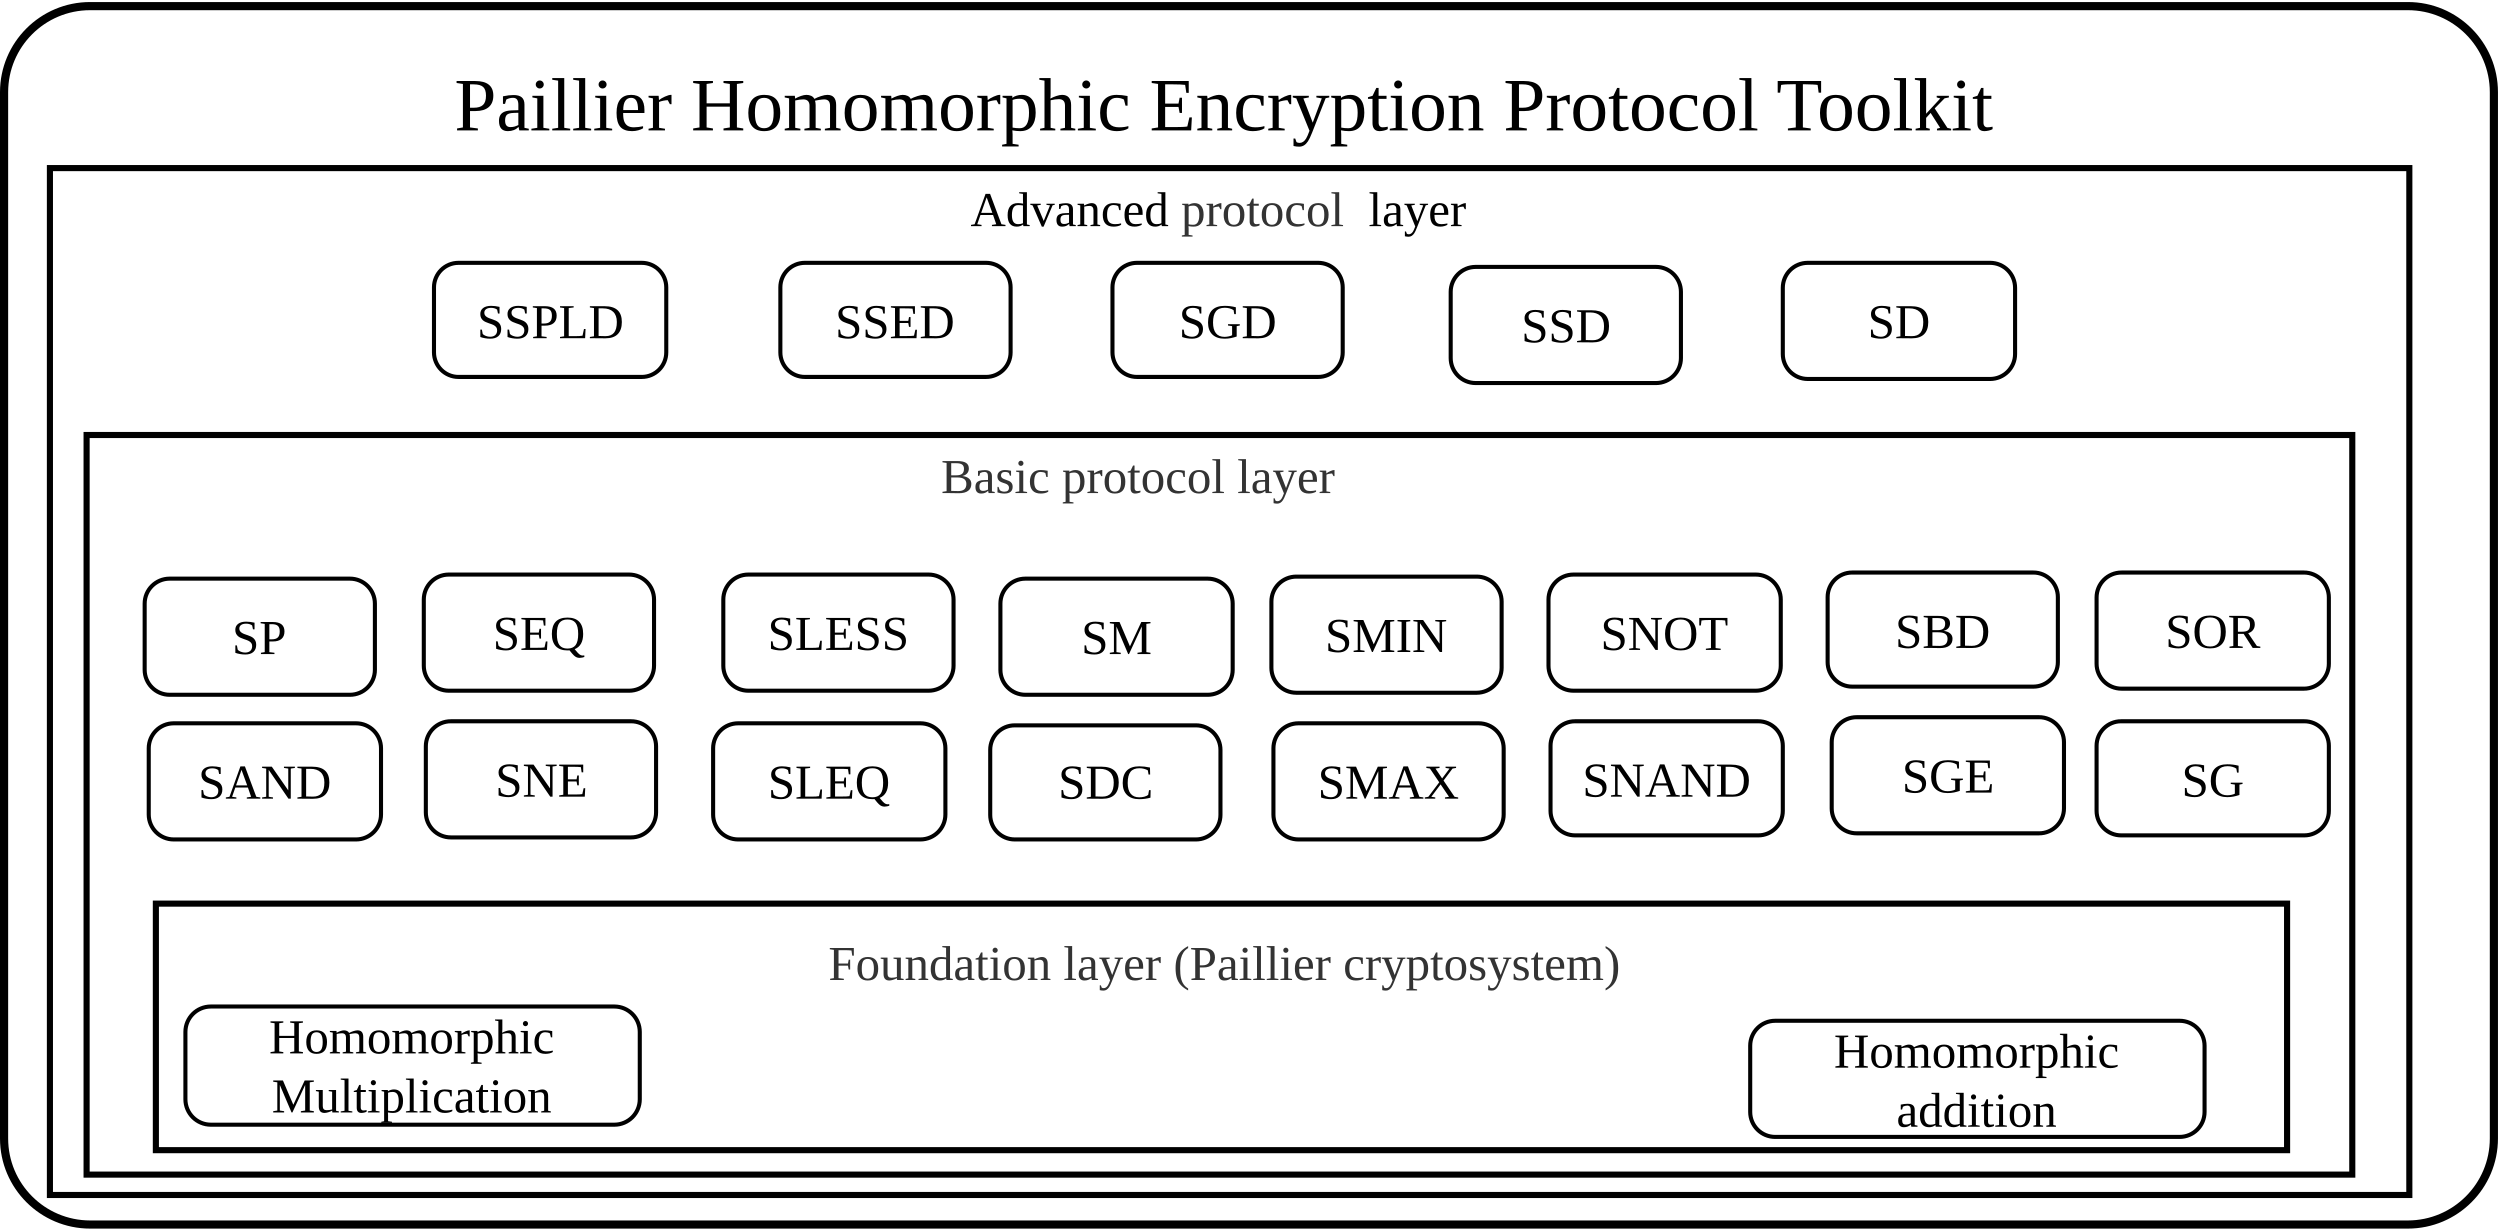
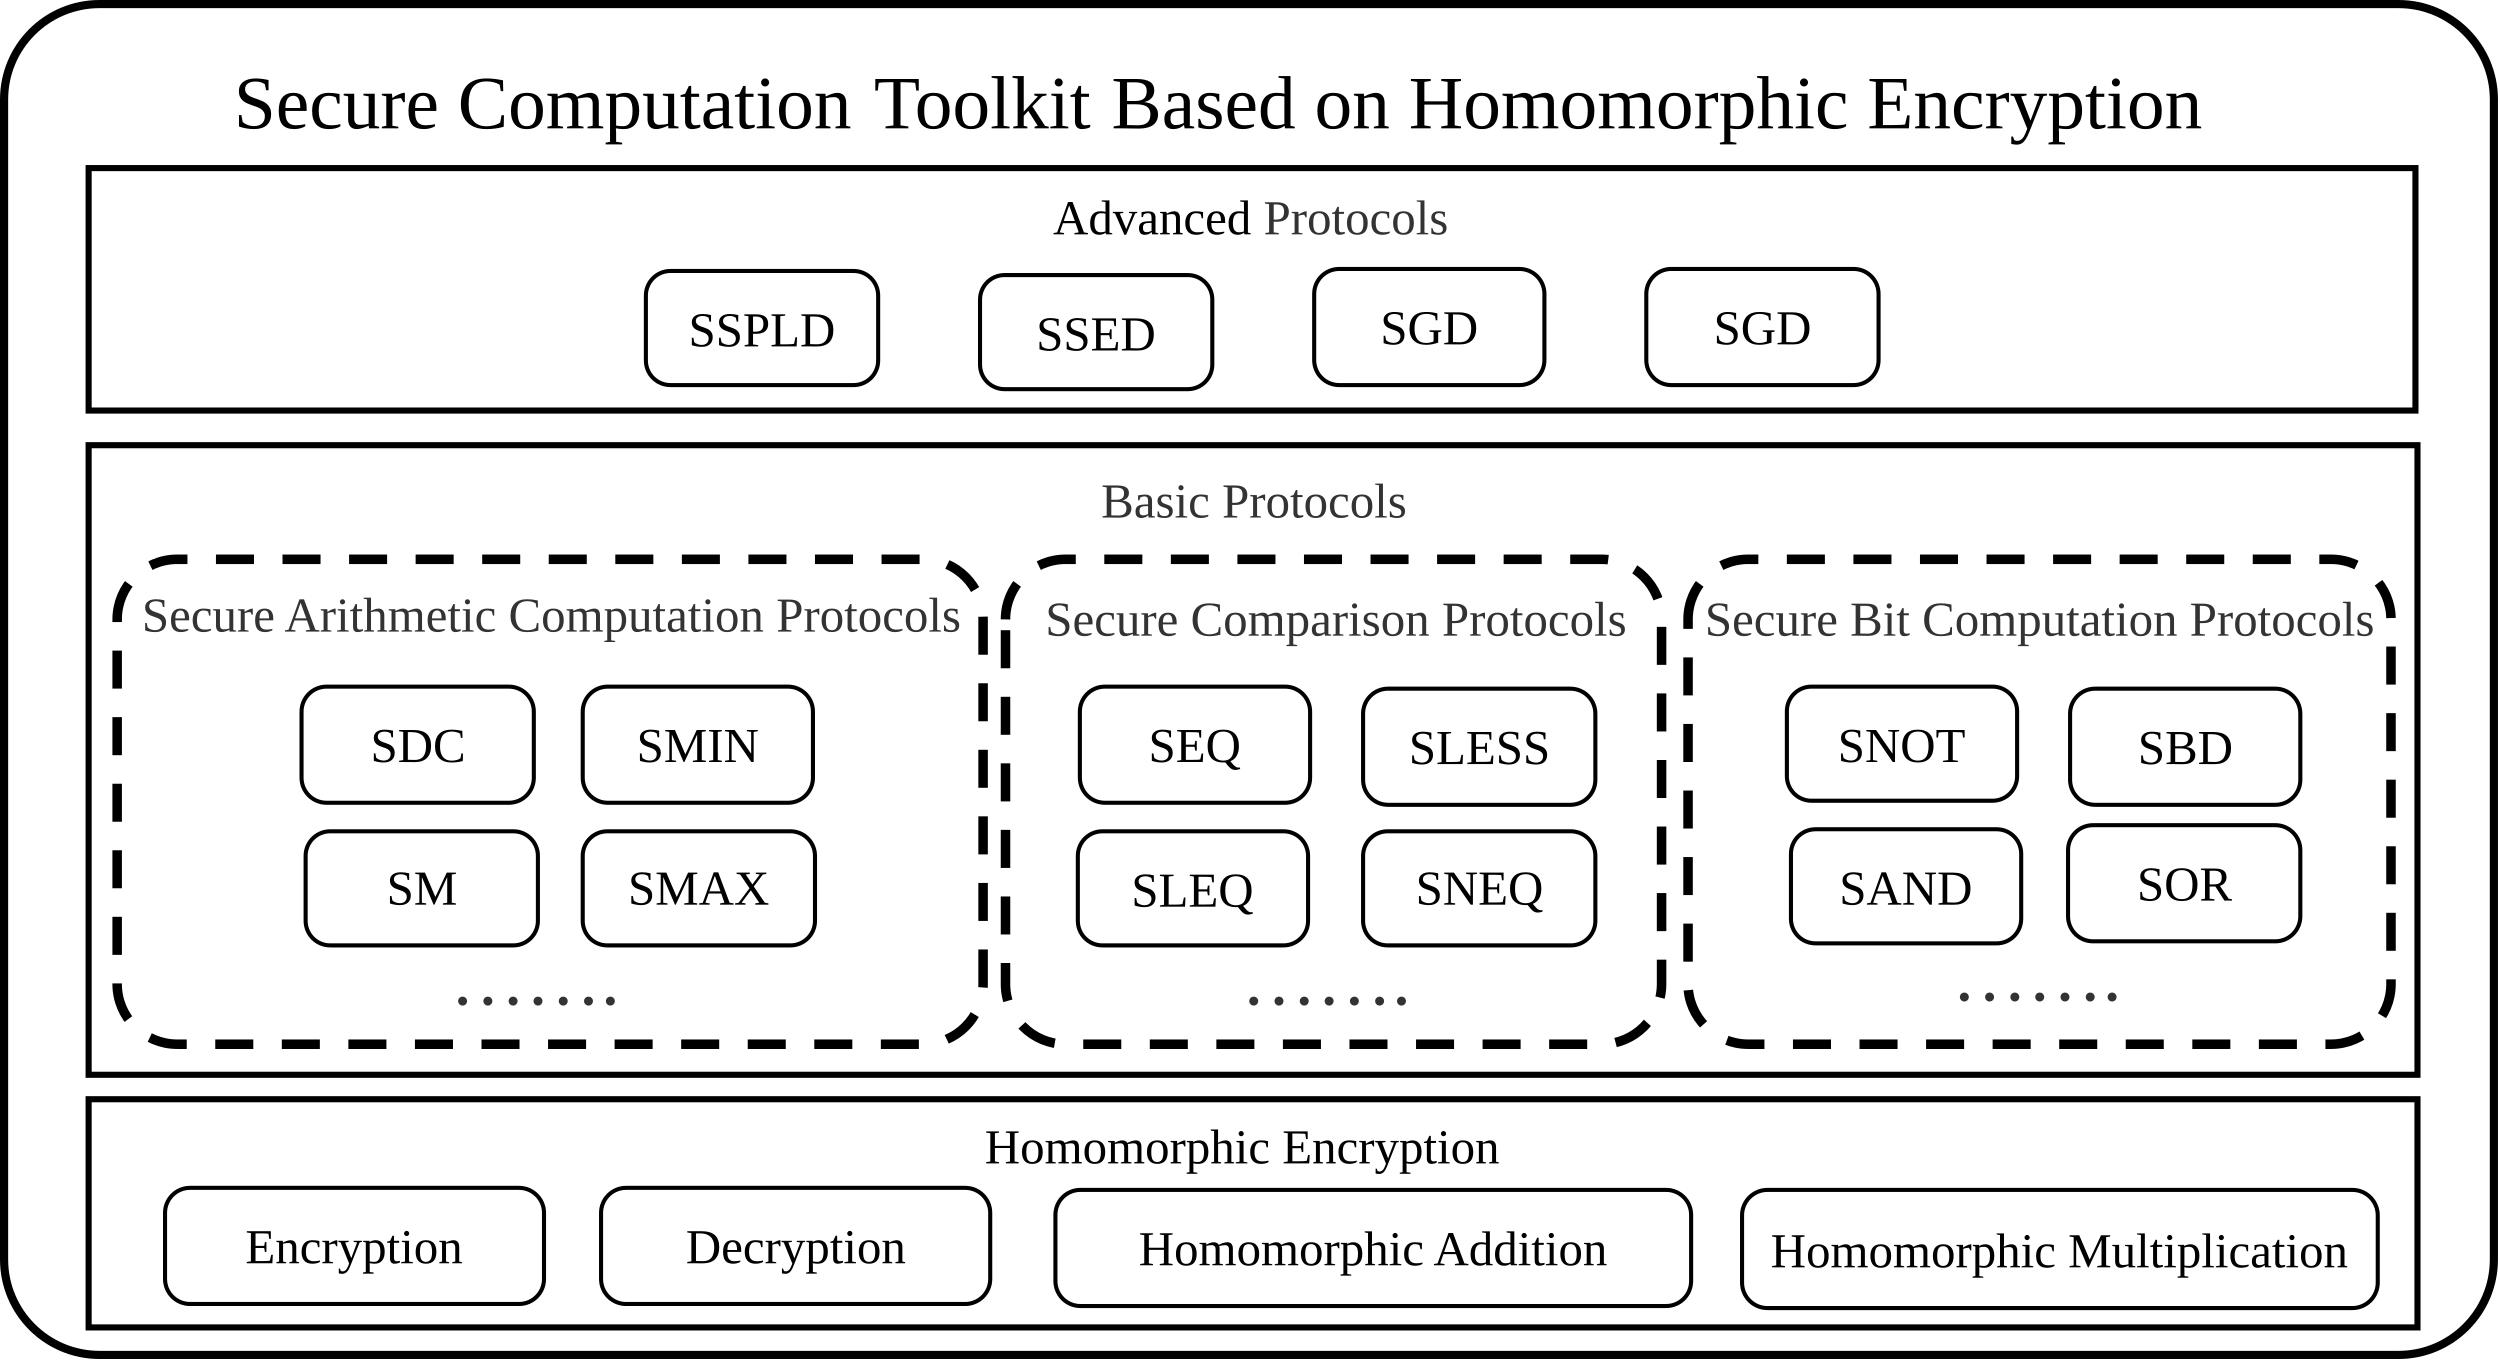
- <svg xmlns="http://www.w3.org/2000/svg" width="1227" height="604" overflow="hidden">
+ <svg xmlns="http://www.w3.org/2000/svg" width="1227" height="668" overflow="hidden">
  <defs>
    <clipPath id="clip0">
-       <rect x="42" y="87" width="1227" height="604" />
+       <rect x="31" y="23" width="1227" height="668" />
    </clipPath>
  </defs>
-   <g clip-path="url(#clip0)" transform="translate(-42 -87)">
-     <path d="M44 132.254C44 108.918 62.918 90 86.254 90L1223.75 90C1247.08 90 1266 108.918 1266 132.254L1266 645.746C1266 669.082 1247.08 688 1223.75 688L86.254 688C62.918 688 44 669.082 44 645.746Z" stroke="#000000" stroke-width="4" stroke-miterlimit="8" fill="none" fill-rule="evenodd" />
-     <text font-family="Times New Roman,Times New Roman_MSFontService,sans-serif" font-weight="400" font-size="37" transform="translate(265.027 151)">Paillier Homomorphic Encryption Protocol Toolkit</text>
-     <text fill="#333333" font-family="Times New Roman,Times New Roman_MSFontService,sans-serif" font-weight="400" font-size="24" transform="translate(448.579 568)">Foundation layer</text>
-     <text fill="#333333" font-family="Times New Roman,Times New Roman_MSFontService,sans-serif" font-weight="400" font-size="24" transform="translate(617.912 568)">(</text>
-     <text fill="#333333" font-family="Times New Roman,Times New Roman_MSFontService,sans-serif" font-weight="400" font-size="24" transform="translate(625.912 568)">Paillier cryptosystem</text>
-     <text fill="#333333" font-family="Times New Roman,Times New Roman_MSFontService,sans-serif" font-weight="400" font-size="24" transform="translate(829.245 568)">)</text>
-     <rect x="118.5" y="530.5" width="1046" height="121" stroke="#000000" stroke-width="3" stroke-miterlimit="8" fill="none" />
-     <rect x="84.5" y="300.5" width="1112" height="363" stroke="#000000" stroke-width="3" stroke-miterlimit="8" fill="none" />
-     <path d="M901 600.259C901 593.489 906.489 588 913.259 588L1111.74 588C1118.51 588 1124 593.489 1124 600.259L1124 632.741C1124 639.511 1118.51 645 1111.74 645L913.259 645C906.489 645 901 639.511 901 632.741Z" stroke="#000000" stroke-width="2" stroke-miterlimit="8" fill="none" fill-rule="evenodd" />
-     <text font-family="Times New Roman,Times New Roman_MSFontService,sans-serif" font-weight="400" font-size="24" transform="translate(942.117 611)">Homomorphic</text>
-     <text font-family="Times New Roman,Times New Roman_MSFontService,sans-serif" font-weight="400" font-size="24" transform="translate(972.783 640)">addition</text>
-     <path d="M133 593.474C133 586.585 138.585 581 145.474 581L343.526 581C350.415 581 356 586.585 356 593.474L356 626.526C356 633.415 350.415 639 343.526 639L145.474 639C138.585 639 133 633.415 133 626.526Z" stroke="#000000" stroke-width="2" stroke-miterlimit="8" fill="none" fill-rule="evenodd" />
-     <text font-family="Times New Roman,Times New Roman_MSFontService,sans-serif" font-weight="400" font-size="24" transform="translate(174.068 604)">Homomorphic</text>
-     <text font-family="Times New Roman,Times New Roman_MSFontService,sans-serif" font-weight="400" font-size="24" transform="translate(175.401 633)">Multiplication</text>
-     <text fill="#333333" font-family="Times New Roman,Times New Roman_MSFontService,sans-serif" font-weight="400" font-size="24" transform="translate(503.885 329)">Basic</text>
-     <text fill="#333333" font-family="Times New Roman,Times New Roman_MSFontService,sans-serif" font-weight="400" font-size="24" transform="translate(563.219 329)">protocol</text>
-     <text fill="#333333" font-family="Times New Roman,Times New Roman_MSFontService,sans-serif" font-weight="400" font-size="24" transform="translate(649.219 329)">layer</text>
-     <path d="M666 382.259C666 375.489 671.489 370 678.259 370L766.741 370C773.511 370 779 375.489 779 382.259L779 414.741C779 421.511 773.511 427 766.741 427L678.259 427C671.489 427 666 421.511 666 414.741Z" stroke="#000000" stroke-width="2" stroke-miterlimit="8" fill="none" fill-rule="evenodd" />
-     <text font-family="Times New Roman,Times New Roman_MSFontService,sans-serif" font-weight="400" font-size="24" transform="translate(692.324 407)">SMIN</text>
-     <path d="M667 454.259C667 447.489 672.489 442 679.259 442L767.741 442C774.511 442 780 447.489 780 454.259L780 486.741C780 493.511 774.511 499 767.741 499L679.259 499C672.489 499 667 493.511 667 486.741Z" stroke="#000000" stroke-width="2" stroke-miterlimit="8" fill="none" fill-rule="evenodd" />
-     <text font-family="Times New Roman,Times New Roman_MSFontService,sans-serif" font-weight="400" font-size="24" transform="translate(688.746 479)">SMAX</text>
-     <path d="M113 383.259C113 376.489 118.489 371 125.259 371L213.741 371C220.511 371 226 376.489 226 383.259L226 415.741C226 422.511 220.511 428 213.741 428L125.259 428C118.489 428 113 422.511 113 415.741Z" stroke="#000000" stroke-width="2" stroke-miterlimit="8" fill="none" fill-rule="evenodd" />
-     <text font-family="Times New Roman,Times New Roman_MSFontService,sans-serif" font-weight="400" font-size="24" transform="translate(155.881 408)">SP</text>
-     <path d="M115 454.259C115 447.489 120.489 442 127.259 442L216.741 442C223.511 442 229 447.489 229 454.259L229 486.741C229 493.511 223.511 499 216.741 499L127.259 499C120.489 499 115 493.511 115 486.741Z" stroke="#000000" stroke-width="2" stroke-miterlimit="8" fill="none" fill-rule="evenodd" />
-     <text font-family="Times New Roman,Times New Roman_MSFontService,sans-serif" font-weight="400" font-size="24" transform="translate(139.266 479)">SAND</text>
-     <path d="M1071 380.259C1071 373.489 1076.49 368 1083.26 368L1172.74 368C1179.51 368 1185 373.489 1185 380.259L1185 412.741C1185 419.511 1179.51 425 1172.74 425L1083.26 425C1076.49 425 1071 419.511 1071 412.741Z" stroke="#000000" stroke-width="2" stroke-miterlimit="8" fill="none" fill-rule="evenodd" />
-     <text font-family="Times New Roman,Times New Roman_MSFontService,sans-serif" font-weight="400" font-size="24" transform="translate(1104.72 405)">SOR</text>
-     <path d="M802 381.259C802 374.489 807.489 369 814.259 369L903.741 369C910.511 369 916 374.489 916 381.259L916 413.741C916 420.511 910.511 426 903.741 426L814.259 426C807.489 426 802 420.511 802 413.741Z" stroke="#000000" stroke-width="2" stroke-miterlimit="8" fill="none" fill-rule="evenodd" />
-     <text font-family="Times New Roman,Times New Roman_MSFontService,sans-serif" font-weight="400" font-size="24" transform="translate(827.547 406)">SNOT</text>
-     <path d="M803 453.044C803 446.392 808.392 441 815.044 441L904.956 441C911.608 441 917 446.392 917 453.044L917 484.956C917 491.608 911.608 497 904.956 497L815.044 497C808.392 497 803 491.608 803 484.956Z" stroke="#000000" stroke-width="2" stroke-miterlimit="8" fill="none" fill-rule="evenodd" />
-     <text font-family="Times New Roman,Times New Roman_MSFontService,sans-serif" font-weight="400" font-size="24" transform="translate(818.631 478)">SNAND</text>
-     <path d="M250 381.259C250 374.489 255.489 369 262.259 369L350.741 369C357.511 369 363 374.489 363 381.259L363 413.741C363 420.511 357.511 426 350.741 426L262.259 426C255.489 426 250 420.511 250 413.741Z" stroke="#000000" stroke-width="2" stroke-miterlimit="8" fill="none" fill-rule="evenodd" />
-     <text font-family="Times New Roman,Times New Roman_MSFontService,sans-serif" font-weight="400" font-size="24" transform="translate(283.861 406)">SEQ</text>
-     <path d="M251 453.259C251 446.489 256.489 441 263.259 441L351.741 441C358.511 441 364 446.489 364 453.259L364 485.741C364 492.511 358.511 498 351.741 498L263.259 498C256.489 498 251 492.511 251 485.741Z" stroke="#000000" stroke-width="2" stroke-miterlimit="8" fill="none" fill-rule="evenodd" />
-     <text font-family="Times New Roman,Times New Roman_MSFontService,sans-serif" font-weight="400" font-size="24" transform="translate(285.08 478)">SNE</text>
-     <path d="M1071 453.044C1071 446.392 1076.39 441 1083.04 441L1172.96 441C1179.61 441 1185 446.392 1185 453.044L1185 484.956C1185 491.608 1179.61 497 1172.96 497L1083.04 497C1076.39 497 1071 491.608 1071 484.956Z" stroke="#000000" stroke-width="2" stroke-miterlimit="8" fill="none" fill-rule="evenodd" />
-     <text font-family="Times New Roman,Times New Roman_MSFontService,sans-serif" font-weight="400" font-size="24" transform="translate(1112.72 478)">SG</text>
-     <path d="M941 451.259C941 444.489 946.489 439 953.259 439L1042.74 439C1049.51 439 1055 444.489 1055 451.259L1055 483.741C1055 490.511 1049.51 496 1042.74 496L953.259 496C946.489 496 941 490.511 941 483.741Z" stroke="#000000" stroke-width="2" stroke-miterlimit="8" fill="none" fill-rule="evenodd" />
-     <text font-family="Times New Roman,Times New Roman_MSFontService,sans-serif" font-weight="400" font-size="24" transform="translate(975.465 476)">SGE</text>
-     <path d="M397 381.259C397 374.489 402.489 369 409.259 369L497.741 369C504.511 369 510 374.489 510 381.259L510 413.741C510 420.511 504.511 426 497.741 426L409.259 426C402.489 426 397 420.511 397 413.741Z" stroke="#000000" stroke-width="2" stroke-miterlimit="8" fill="none" fill-rule="evenodd" />
-     <text font-family="Times New Roman,Times New Roman_MSFontService,sans-serif" font-weight="400" font-size="24" transform="translate(418.773 406)">SLESS</text>
-     <path d="M392 454.259C392 447.489 397.489 442 404.259 442L493.741 442C500.511 442 506 447.489 506 454.259L506 486.741C506 493.511 500.511 499 493.741 499L404.259 499C397.489 499 392 493.511 392 486.741Z" stroke="#000000" stroke-width="2" stroke-miterlimit="8" fill="none" fill-rule="evenodd" />
-     <text font-family="Times New Roman,Times New Roman_MSFontService,sans-serif" font-weight="400" font-size="24" transform="translate(418.874 479)">SLEQ</text>
-     <path d="M939 380.044C939 373.392 944.392 368 951.044 368L1039.96 368C1046.61 368 1052 373.392 1052 380.044L1052 411.956C1052 418.608 1046.61 424 1039.96 424L951.044 424C944.392 424 939 418.608 939 411.956Z" stroke="#000000" stroke-width="2" stroke-miterlimit="8" fill="none" fill-rule="evenodd" />
-     <text font-family="Times New Roman,Times New Roman_MSFontService,sans-serif" font-weight="400" font-size="24" transform="translate(972.104 405)">SBD</text>
-     <rect x="66.5" y="169.5" width="1158" height="504" stroke="#000000" stroke-width="3" stroke-miterlimit="8" fill="none" />
-     <text font-family="Times New Roman,Times New Roman_MSFontService,sans-serif" font-weight="400" font-size="24" transform="translate(518.333 198)">Advanced</text>
-     <text fill="#333333" font-family="Times New Roman,Times New Roman_MSFontService,sans-serif" font-weight="400" font-size="24" transform="translate(621.667 198)">protocol</text>
-     <text font-family="Times New Roman,Times New Roman_MSFontService,sans-serif" font-weight="400" font-size="24" transform="translate(713.667 198)">layer</text>
-     <path d="M528 455.044C528 448.392 533.392 443 540.044 443L628.956 443C635.608 443 641 448.392 641 455.044L641 486.956C641 493.608 635.608 499 628.956 499L540.044 499C533.392 499 528 493.608 528 486.956Z" stroke="#000000" stroke-width="2" stroke-miterlimit="8" fill="none" fill-rule="evenodd" />
-     <text font-family="Times New Roman,Times New Roman_MSFontService,sans-serif" font-weight="400" font-size="24" transform="translate(561.355 479)">SDC</text>
-     <path d="M533 383.259C533 376.489 538.489 371 545.259 371L634.741 371C641.511 371 647 376.489 647 383.259L647 415.741C647 422.511 641.511 428 634.741 428L545.259 428C538.489 428 533 422.511 533 415.741Z" stroke="#000000" stroke-width="2" stroke-miterlimit="8" fill="none" fill-rule="evenodd" />
-     <text font-family="Times New Roman,Times New Roman_MSFontService,sans-serif" font-weight="400" font-size="24" transform="translate(572.663 408)">SM</text>
-     <path d="M425 228.044C425 221.392 430.392 216 437.044 216L525.956 216C532.608 216 538 221.392 538 228.044L538 259.956C538 266.608 532.608 272 525.956 272L437.044 272C430.392 272 425 266.608 425 259.956Z" stroke="#000000" stroke-width="2" stroke-miterlimit="8" fill="none" fill-rule="evenodd" />
-     <text font-family="Times New Roman,Times New Roman_MSFontService,sans-serif" font-weight="400" font-size="24" transform="translate(451.872 253)">SSED</text>
-     <path d="M255 228.044C255 221.392 260.392 216 267.044 216L356.956 216C363.608 216 369 221.392 369 228.044L369 259.956C369 266.608 363.608 272 356.956 272L267.044 272C260.392 272 255 266.608 255 259.956Z" stroke="#000000" stroke-width="2" stroke-miterlimit="8" fill="none" fill-rule="evenodd" />
-     <text font-family="Times New Roman,Times New Roman_MSFontService,sans-serif" font-weight="400" font-size="24" transform="translate(276.12 253)">SSPLD</text>
-     <path d="M588 228.044C588 221.392 593.392 216 600.044 216L688.956 216C695.608 216 701 221.392 701 228.044L701 259.956C701 266.608 695.608 272 688.956 272L600.044 272C593.392 272 588 266.608 588 259.956Z" stroke="#000000" stroke-width="2" stroke-miterlimit="8" fill="none" fill-rule="evenodd" />
-     <text font-family="Times New Roman,Times New Roman_MSFontService,sans-serif" font-weight="400" font-size="24" transform="translate(620.571 253)">SGD</text>
-     <path d="M754 230.259C754 223.489 759.489 218 766.259 218L854.741 218C861.511 218 867 223.489 867 230.259L867 262.741C867 269.511 861.511 275 854.741 275L766.259 275C759.489 275 754 269.511 754 262.741Z" stroke="#000000" stroke-width="2" stroke-miterlimit="8" fill="none" fill-rule="evenodd" />
-     <text font-family="Times New Roman,Times New Roman_MSFontService,sans-serif" font-weight="400" font-size="24" transform="translate(788.636 255)">SSD</text>
-     <path d="M917 228.259C917 221.489 922.489 216 929.259 216L1018.74 216C1025.51 216 1031 221.489 1031 228.259L1031 260.741C1031 267.511 1025.51 273 1018.74 273L929.259 273C922.489 273 917 267.511 917 260.741Z" stroke="#000000" stroke-width="2" stroke-miterlimit="8" fill="none" fill-rule="evenodd" />
-     <text font-family="Times New Roman,Times New Roman_MSFontService,sans-serif" font-weight="400" font-size="24" transform="translate(958.669 253)">SD</text>
+   <g clip-path="url(#clip0)" transform="translate(-31 -23)">
+     <path d="M33 71.847C33 45.974 53.974 25 79.847 25L1208.15 25C1234.03 25 1255 45.974 1255 71.847L1255 641.153C1255 667.026 1234.03 688 1208.15 688L79.847 688C53.974 688 33 667.026 33 641.153Z" stroke="#000000" stroke-width="4" stroke-miterlimit="8" fill="none" fill-rule="evenodd" />
+     <text font-family="Times New Roman,Times New Roman_MSFontService,sans-serif" font-weight="400" font-size="37" transform="translate(145.778 86)">Secure Computation</text>
+     <text font-family="Times New Roman,Times New Roman_MSFontService,sans-serif" font-weight="400" font-size="37" transform="translate(459.938 86)">Toolkit</text>
+     <text font-family="Times New Roman,Times New Roman_MSFontService,sans-serif" font-weight="400" font-size="37" transform="translate(576.498 86)">Based on Homomorphic Encryption</text>
+     <text font-family="Times New Roman,Times New Roman_MSFontService,sans-serif" font-weight="400" font-size="24" transform="translate(514.342 594)">Homomorphic Encryption</text>
+     <rect x="74.5" y="562.5" width="1143" height="112" stroke="#000000" stroke-width="3" stroke-miterlimit="8" fill="none" />
+     <rect x="74.5" y="241.5" width="1143" height="309" stroke="#000000" stroke-width="3" stroke-miterlimit="8" fill="none" />
+     <path d="M549 619.259C549 612.489 554.489 607 561.259 607L848.741 607C855.511 607 861 612.489 861 619.259L861 651.741C861 658.511 855.511 664 848.741 664L561.259 664C554.489 664 549 658.511 549 651.741Z" stroke="#000000" stroke-width="2" stroke-miterlimit="8" fill="none" fill-rule="evenodd" />
+     <text font-family="Times New Roman,Times New Roman_MSFontService,sans-serif" font-weight="400" font-size="24" transform="translate(589.894 644)">Homomorphic Addition</text>
+     <path d="M112 618.259C112 611.489 117.489 606 124.259 606L285.741 606C292.511 606 298 611.489 298 618.259L298 650.741C298 657.511 292.511 663 285.741 663L124.259 663C117.489 663 112 657.511 112 650.741Z" stroke="#000000" stroke-width="2" stroke-miterlimit="8" fill="none" fill-rule="evenodd" />
+     <text font-family="Times New Roman,Times New Roman_MSFontService,sans-serif" font-weight="400" font-size="24" transform="translate(151.44 643)">Encryption</text>
+     <text fill="#333333" font-family="Times New Roman,Times New Roman_MSFontService,sans-serif" font-weight="400" font-size="24" transform="translate(571.46 277)">Basic</text>
+     <text fill="#333333" font-family="Times New Roman,Times New Roman_MSFontService,sans-serif" font-weight="400" font-size="24" transform="translate(630.794 277)">Protocols</text>
+     <path d="M317 372.259C317 365.489 322.489 360 329.259 360L417.741 360C424.511 360 430 365.489 430 372.259L430 404.741C430 411.511 424.511 417 417.741 417L329.259 417C322.489 417 317 411.511 317 404.741Z" stroke="#000000" stroke-width="2" stroke-miterlimit="8" fill="none" fill-rule="evenodd" />
+     <text font-family="Times New Roman,Times New Roman_MSFontService,sans-serif" font-weight="400" font-size="24" transform="translate(343.455 397)">SMIN</text>
+     <path d="M317 443.044C317 436.392 322.392 431 329.044 431L418.956 431C425.608 431 431 436.392 431 443.044L431 474.956C431 481.608 425.608 487 418.956 487L329.044 487C322.392 487 317 481.608 317 474.956Z" stroke="#000000" stroke-width="2" stroke-miterlimit="8" fill="none" fill-rule="evenodd" />
+     <text font-family="Times New Roman,Times New Roman_MSFontService,sans-serif" font-weight="400" font-size="24" transform="translate(339.225 467)">SMAX</text>
+     <path d="M700 443.044C700 436.392 705.392 431 712.044 431L801.956 431C808.608 431 814 436.392 814 443.044L814 474.956C814 481.608 808.608 487 801.956 487L712.044 487C705.392 487 700 481.608 700 474.956Z" stroke="#000000" stroke-width="2" stroke-miterlimit="8" fill="none" fill-rule="evenodd" />
+     <text font-family="Times New Roman,Times New Roman_MSFontService,sans-serif" font-weight="400" font-size="24" transform="translate(725.796 467)">SNEQ</text>
+     <path d="M1046 440.259C1046 433.489 1051.49 428 1058.26 428L1147.74 428C1154.51 428 1160 433.489 1160 440.259L1160 472.741C1160 479.511 1154.51 485 1147.74 485L1058.26 485C1051.49 485 1046 479.511 1046 472.741Z" stroke="#000000" stroke-width="2" stroke-miterlimit="8" fill="none" fill-rule="evenodd" />
+     <text font-family="Times New Roman,Times New Roman_MSFontService,sans-serif" font-weight="400" font-size="24" transform="translate(1079.83 465)">SOR</text>
+     <path d="M908 372.044C908 365.392 913.392 360 920.044 360L1008.96 360C1015.61 360 1021 365.392 1021 372.044L1021 403.956C1021 410.608 1015.61 416 1008.96 416L920.044 416C913.392 416 908 410.608 908 403.956Z" stroke="#000000" stroke-width="2" stroke-miterlimit="8" fill="none" fill-rule="evenodd" />
+     <text font-family="Times New Roman,Times New Roman_MSFontService,sans-serif" font-weight="400" font-size="24" transform="translate(932.962 397)">SNOT</text>
+     <path d="M910 442.044C910 435.392 915.392 430 922.044 430L1010.96 430C1017.61 430 1023 435.392 1023 442.044L1023 473.956C1023 480.608 1017.61 486 1010.96 486L922.044 486C915.392 486 910 480.608 910 473.956Z" stroke="#000000" stroke-width="2" stroke-miterlimit="8" fill="none" fill-rule="evenodd" />
+     <text font-family="Times New Roman,Times New Roman_MSFontService,sans-serif" font-weight="400" font-size="24" transform="translate(933.722 467)">SAND</text>
+     <path d="M561 372.259C561 365.489 566.489 360 573.259 360L661.741 360C668.511 360 674 365.489 674 372.259L674 404.741C674 411.511 668.511 417 661.741 417L573.259 417C566.489 417 561 411.511 561 404.741Z" stroke="#000000" stroke-width="2" stroke-miterlimit="8" fill="none" fill-rule="evenodd" />
+     <text font-family="Times New Roman,Times New Roman_MSFontService,sans-serif" font-weight="400" font-size="24" transform="translate(594.7 397)">SEQ</text>
+     <path d="M700 373.259C700 366.489 705.489 361 712.259 361L801.741 361C808.511 361 814 366.489 814 373.259L814 405.741C814 412.511 808.511 418 801.741 418L712.259 418C705.489 418 700 412.511 700 405.741Z" stroke="#000000" stroke-width="2" stroke-miterlimit="8" fill="none" fill-rule="evenodd" />
+     <text font-family="Times New Roman,Times New Roman_MSFontService,sans-serif" font-weight="400" font-size="24" transform="translate(722.462 398)">SLESS</text>
+     <path d="M560 443.044C560 436.392 565.392 431 572.044 431L660.956 431C667.608 431 673 436.392 673 443.044L673 474.956C673 481.608 667.608 487 660.956 487L572.044 487C565.392 487 560 481.608 560 474.956Z" stroke="#000000" stroke-width="2" stroke-miterlimit="8" fill="none" fill-rule="evenodd" />
+     <text font-family="Times New Roman,Times New Roman_MSFontService,sans-serif" font-weight="400" font-size="24" transform="translate(586.256 468)">SLEQ</text>
+     <path d="M1047 373.259C1047 366.489 1052.49 361 1059.26 361L1147.74 361C1154.51 361 1160 366.489 1160 373.259L1160 405.741C1160 412.511 1154.51 418 1147.74 418L1059.26 418C1052.49 418 1047 412.511 1047 405.741Z" stroke="#000000" stroke-width="2" stroke-miterlimit="8" fill="none" fill-rule="evenodd" />
+     <text font-family="Times New Roman,Times New Roman_MSFontService,sans-serif" font-weight="400" font-size="24" transform="translate(1080.26 398)">SBD</text>
+     <rect x="74.5" y="105.5" width="1142" height="119" stroke="#000000" stroke-width="3" stroke-miterlimit="8" fill="none" />
+     <text font-family="Times New Roman,Times New Roman_MSFontService,sans-serif" font-weight="400" font-size="24" transform="translate(547.833 138)">Advanced</text>
+     <text fill="#333333" font-family="Times New Roman,Times New Roman_MSFontService,sans-serif" font-weight="400" font-size="24" transform="translate(651.166 138)">Protocols</text>
+     <path d="M179 372.259C179 365.489 184.489 360 191.259 360L280.741 360C287.511 360 293 365.489 293 372.259L293 404.741C293 411.511 287.511 417 280.741 417L191.259 417C184.489 417 179 411.511 179 404.741Z" stroke="#000000" stroke-width="2" stroke-miterlimit="8" fill="none" fill-rule="evenodd" />
+     <text font-family="Times New Roman,Times New Roman_MSFontService,sans-serif" font-weight="400" font-size="24" transform="translate(212.849 397)">SDC</text>
+     <path d="M181 443.044C181 436.392 186.392 431 193.044 431L282.956 431C289.608 431 295 436.392 295 443.044L295 474.956C295 481.608 289.608 487 282.956 487L193.044 487C186.392 487 181 481.608 181 474.956Z" stroke="#000000" stroke-width="2" stroke-miterlimit="8" fill="none" fill-rule="evenodd" />
+     <text font-family="Times New Roman,Times New Roman_MSFontService,sans-serif" font-weight="400" font-size="24" transform="translate(220.765 467)">SM</text>
+     <path d="M512 170.044C512 163.392 517.392 158 524.044 158L613.956 158C620.608 158 626 163.392 626 170.044L626 201.956C626 208.608 620.608 214 613.956 214L524.044 214C517.392 214 512 208.608 512 201.956Z" stroke="#000000" stroke-width="2" stroke-miterlimit="8" fill="none" fill-rule="evenodd" />
+     <text font-family="Times New Roman,Times New Roman_MSFontService,sans-serif" font-weight="400" font-size="24" transform="translate(539.556 195)">SSED</text>
+     <path d="M348 168.044C348 161.392 353.392 156 360.044 156L449.956 156C456.608 156 462 161.392 462 168.044L462 199.956C462 206.608 456.608 212 449.956 212L360.044 212C353.392 212 348 206.608 348 199.956Z" stroke="#000000" stroke-width="2" stroke-miterlimit="8" fill="none" fill-rule="evenodd" />
+     <text font-family="Times New Roman,Times New Roman_MSFontService,sans-serif" font-weight="400" font-size="24" transform="translate(368.932 193)">SSPLD</text>
+     <path d="M676 167.259C676 160.489 681.489 155 688.259 155L776.741 155C783.511 155 789 160.489 789 167.259L789 199.741C789 206.511 783.511 212 776.741 212L688.259 212C681.489 212 676 206.511 676 199.741Z" stroke="#000000" stroke-width="2" stroke-miterlimit="8" fill="none" fill-rule="evenodd" />
+     <text font-family="Times New Roman,Times New Roman_MSFontService,sans-serif" font-weight="400" font-size="24" transform="translate(708.462 192)">SGD</text>
+     <path d="M839 167.259C839 160.489 844.489 155 851.259 155L940.741 155C947.511 155 953 160.489 953 167.259L953 199.741C953 206.511 947.511 212 940.741 212L851.259 212C844.489 212 839 206.511 839 199.741Z" stroke="#000000" stroke-width="2" stroke-miterlimit="8" fill="none" fill-rule="evenodd" />
+     <text font-family="Times New Roman,Times New Roman_MSFontService,sans-serif" font-weight="400" font-size="24" transform="translate(872.036 192)">SGD</text>
+     <text fill="#333333" font-family="Times New Roman,Times New Roman_MSFontService,sans-serif" font-weight="400" font-size="24" transform="translate(100.636 333)">Secure Arithmetic Computation</text>
+     <text fill="#333333" font-family="Times New Roman,Times New Roman_MSFontService,sans-serif" font-weight="400" font-size="24" transform="translate(411.976 333)">Protocols</text>
+     <path d="M88.5 327.01C88.5 310.712 101.712 297.5 118.01 297.5L483.99 297.5C500.288 297.5 513.5 310.712 513.5 327.01L513.5 505.99C513.5 522.288 500.288 535.5 483.99 535.5L118.01 535.5C101.712 535.5 88.5 522.288 88.5 505.99Z" stroke="#000000" stroke-width="4.667" stroke-miterlimit="8" stroke-dasharray="18.667 14" fill="none" fill-rule="evenodd" />
+     <path d="M524.5 327.01C524.5 310.712 537.712 297.5 554.01 297.5L816.99 297.5C833.288 297.5 846.5 310.712 846.5 327.01L846.5 505.99C846.5 522.288 833.288 535.5 816.99 535.5L554.01 535.5C537.712 535.5 524.5 522.288 524.5 505.99Z" stroke="#000000" stroke-width="4.667" stroke-miterlimit="8" stroke-dasharray="18.667 14" fill="none" fill-rule="evenodd" />
+     <text fill="#333333" font-family="Times New Roman,Times New Roman_MSFontService,sans-serif" font-weight="400" font-size="24" transform="translate(544.033 335)">Secure Comparison</text>
+     <text fill="#333333" font-family="Times New Roman,Times New Roman_MSFontService,sans-serif" font-weight="400" font-size="24" transform="translate(738.7 335)">Protocols</text>
+     <path d="M859.5 327.01C859.5 310.712 872.712 297.5 889.01 297.5L1174.99 297.5C1191.29 297.5 1204.5 310.712 1204.5 327.01L1204.5 505.991C1204.5 522.288 1191.29 535.5 1174.99 535.5L889.01 535.5C872.712 535.5 859.5 522.288 859.5 505.991Z" stroke="#000000" stroke-width="4.667" stroke-miterlimit="8" stroke-dasharray="18.667 14" fill="none" fill-rule="evenodd" />
+     <text fill="#333333" font-family="Times New Roman,Times New Roman_MSFontService,sans-serif" font-weight="400" font-size="24" transform="translate(867.747 335)">Secure Bit Computation Protocols</text>
+     <text fill="#333333" font-family="Times New Roman,Times New Roman_MSFontService,sans-serif" font-weight="400" font-size="37" transform="translate(251.941 516)">…….</text>
+     <text fill="#333333" font-family="Times New Roman,Times New Roman_MSFontService,sans-serif" font-weight="400" font-size="37" transform="translate(640.227 516)">…….</text>
+     <text fill="#333333" font-family="Times New Roman,Times New Roman_MSFontService,sans-serif" font-weight="400" font-size="37" transform="translate(988.992 514)">…….</text>
+     <path d="M326 618.259C326 611.489 331.489 606 338.259 606L504.741 606C511.511 606 517 611.489 517 618.259L517 650.741C517 657.511 511.511 663 504.741 663L338.259 663C331.489 663 326 657.511 326 650.741Z" stroke="#000000" stroke-width="2" stroke-miterlimit="8" fill="none" fill-rule="evenodd" />
+     <text font-family="Times New Roman,Times New Roman_MSFontService,sans-serif" font-weight="400" font-size="24" transform="translate(367.617 643)">Decryption</text>
+     <path d="M886 619.474C886 612.585 891.585 607 898.474 607L1185.53 607C1192.42 607 1198 612.585 1198 619.474L1198 652.526C1198 659.415 1192.42 665 1185.53 665L898.474 665C891.585 665 886 659.415 886 652.526Z" stroke="#000000" stroke-width="2" stroke-miterlimit="8" fill="none" fill-rule="evenodd" />
+     <text font-family="Times New Roman,Times New Roman_MSFontService,sans-serif" font-weight="400" font-size="24" transform="translate(900.071 645)">Homomorphic Multiplication</text>
  </g>
</svg>
